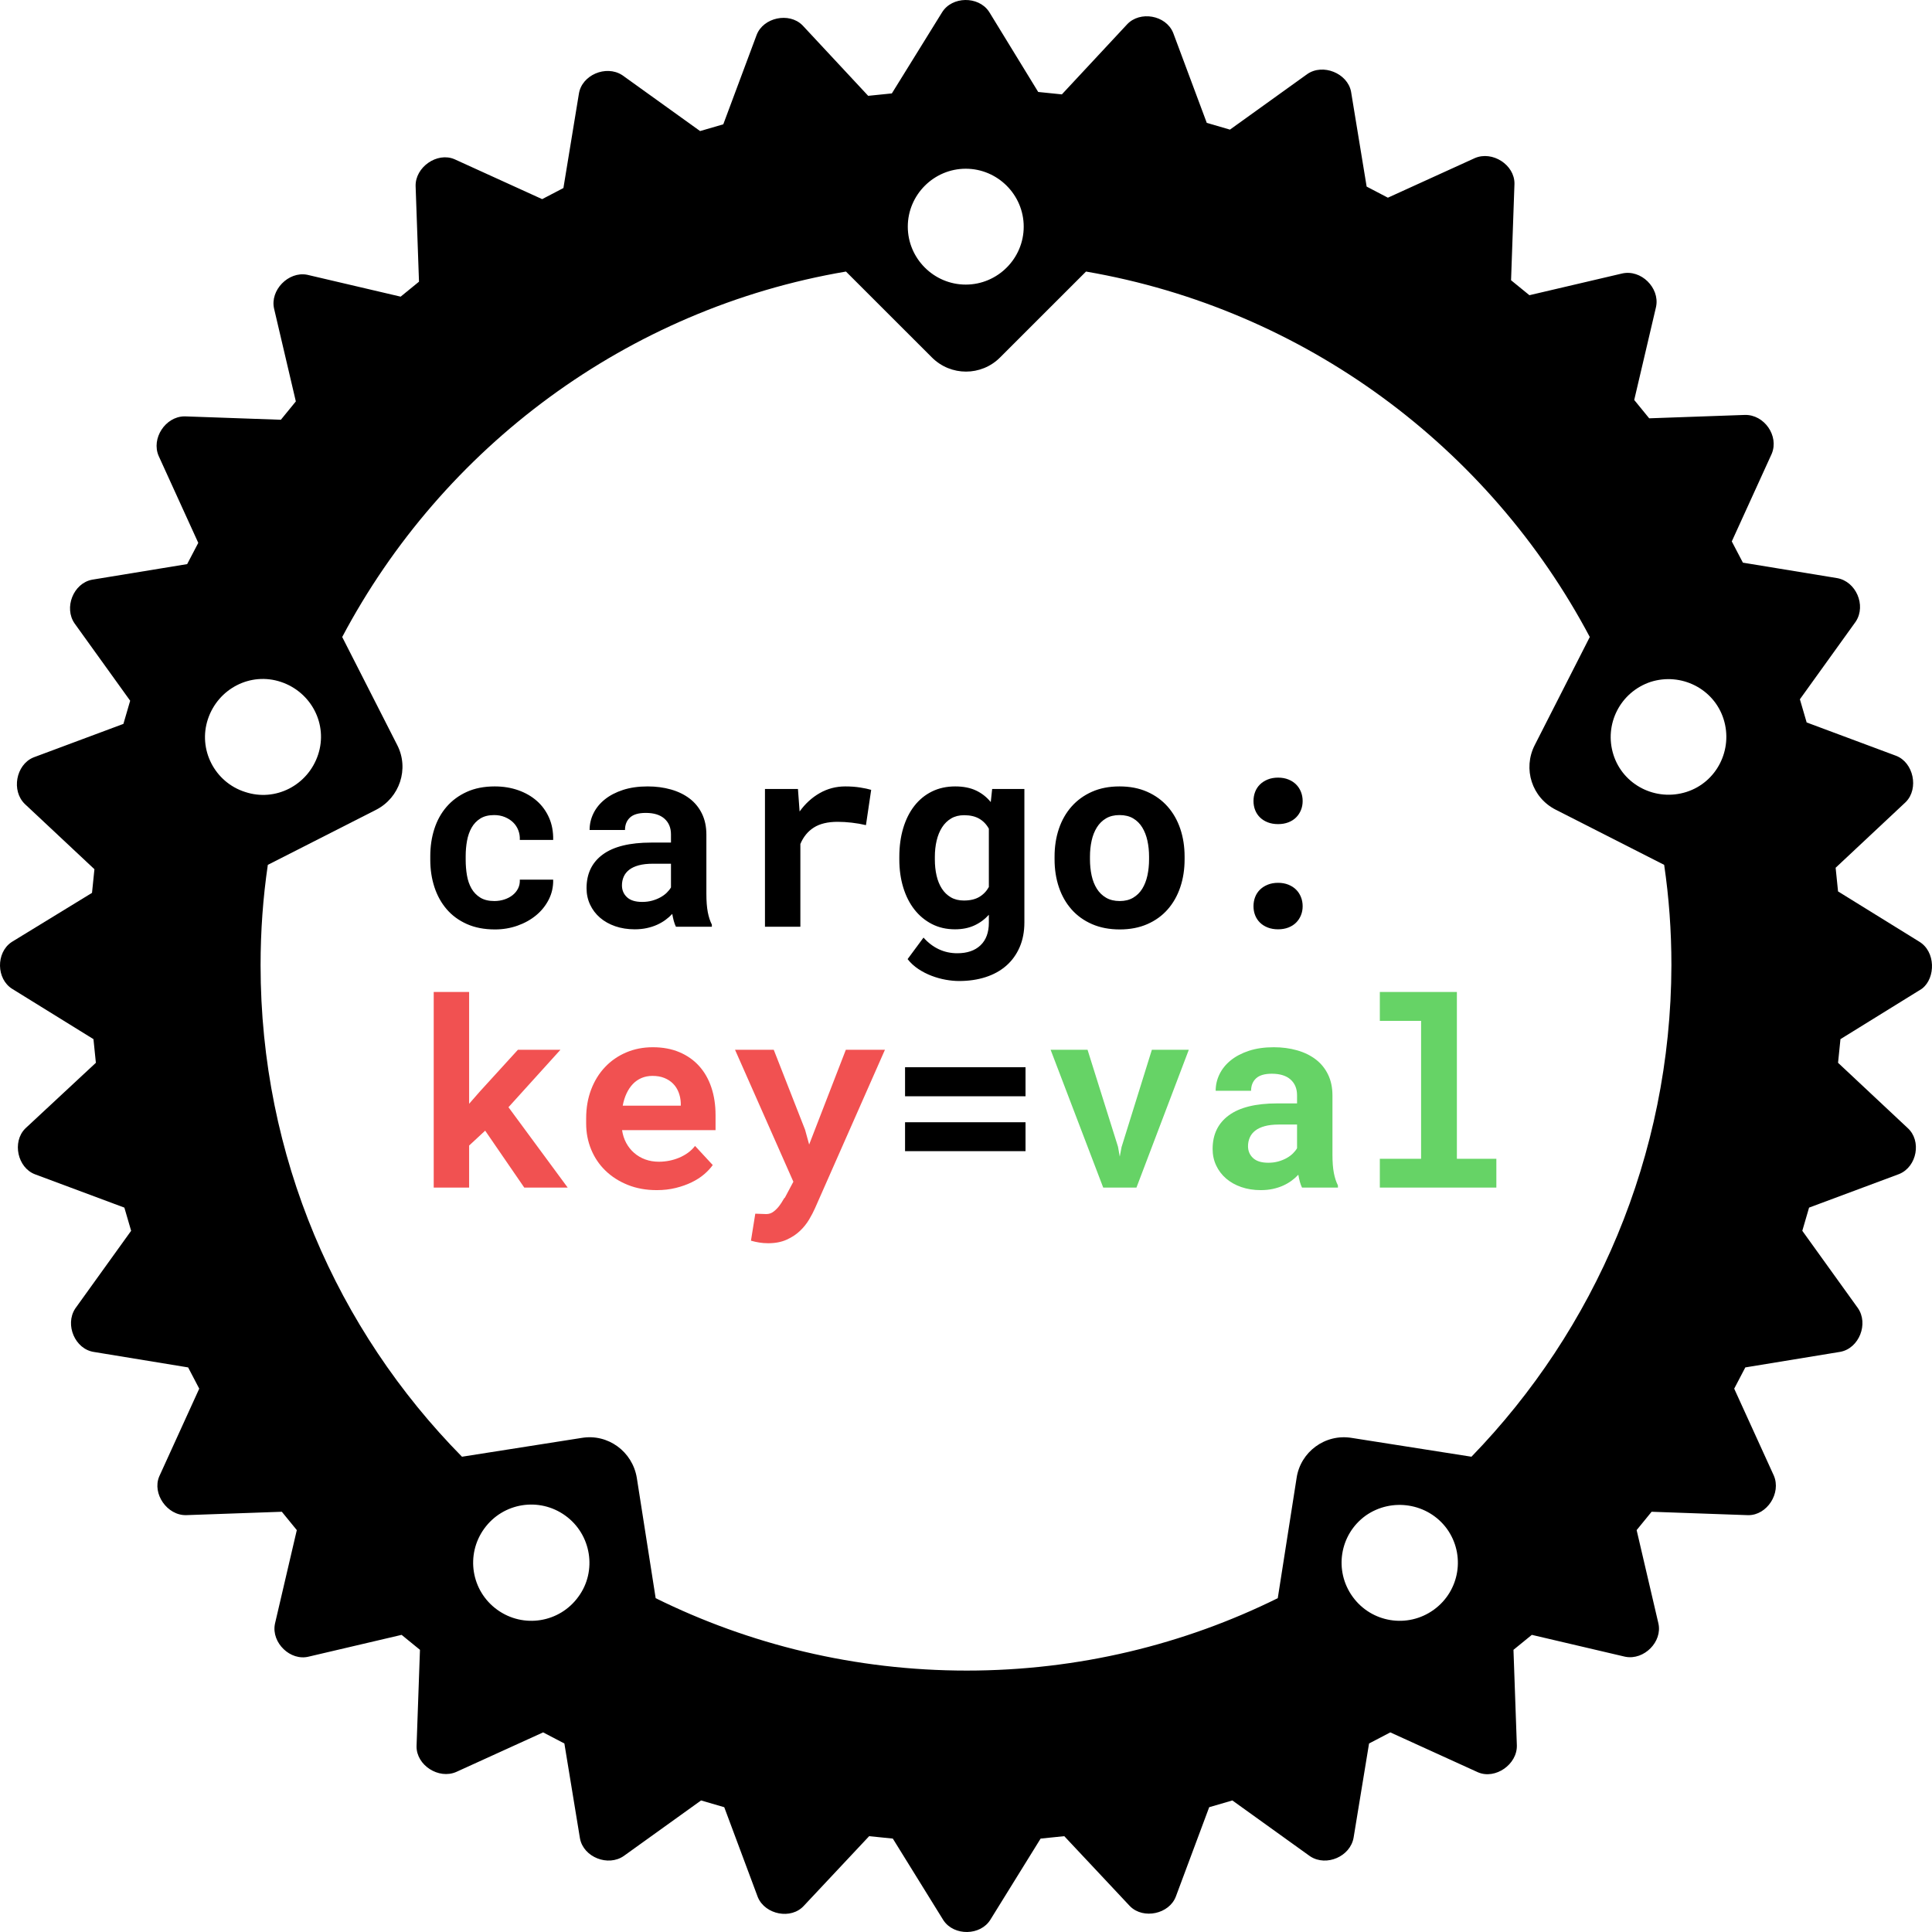
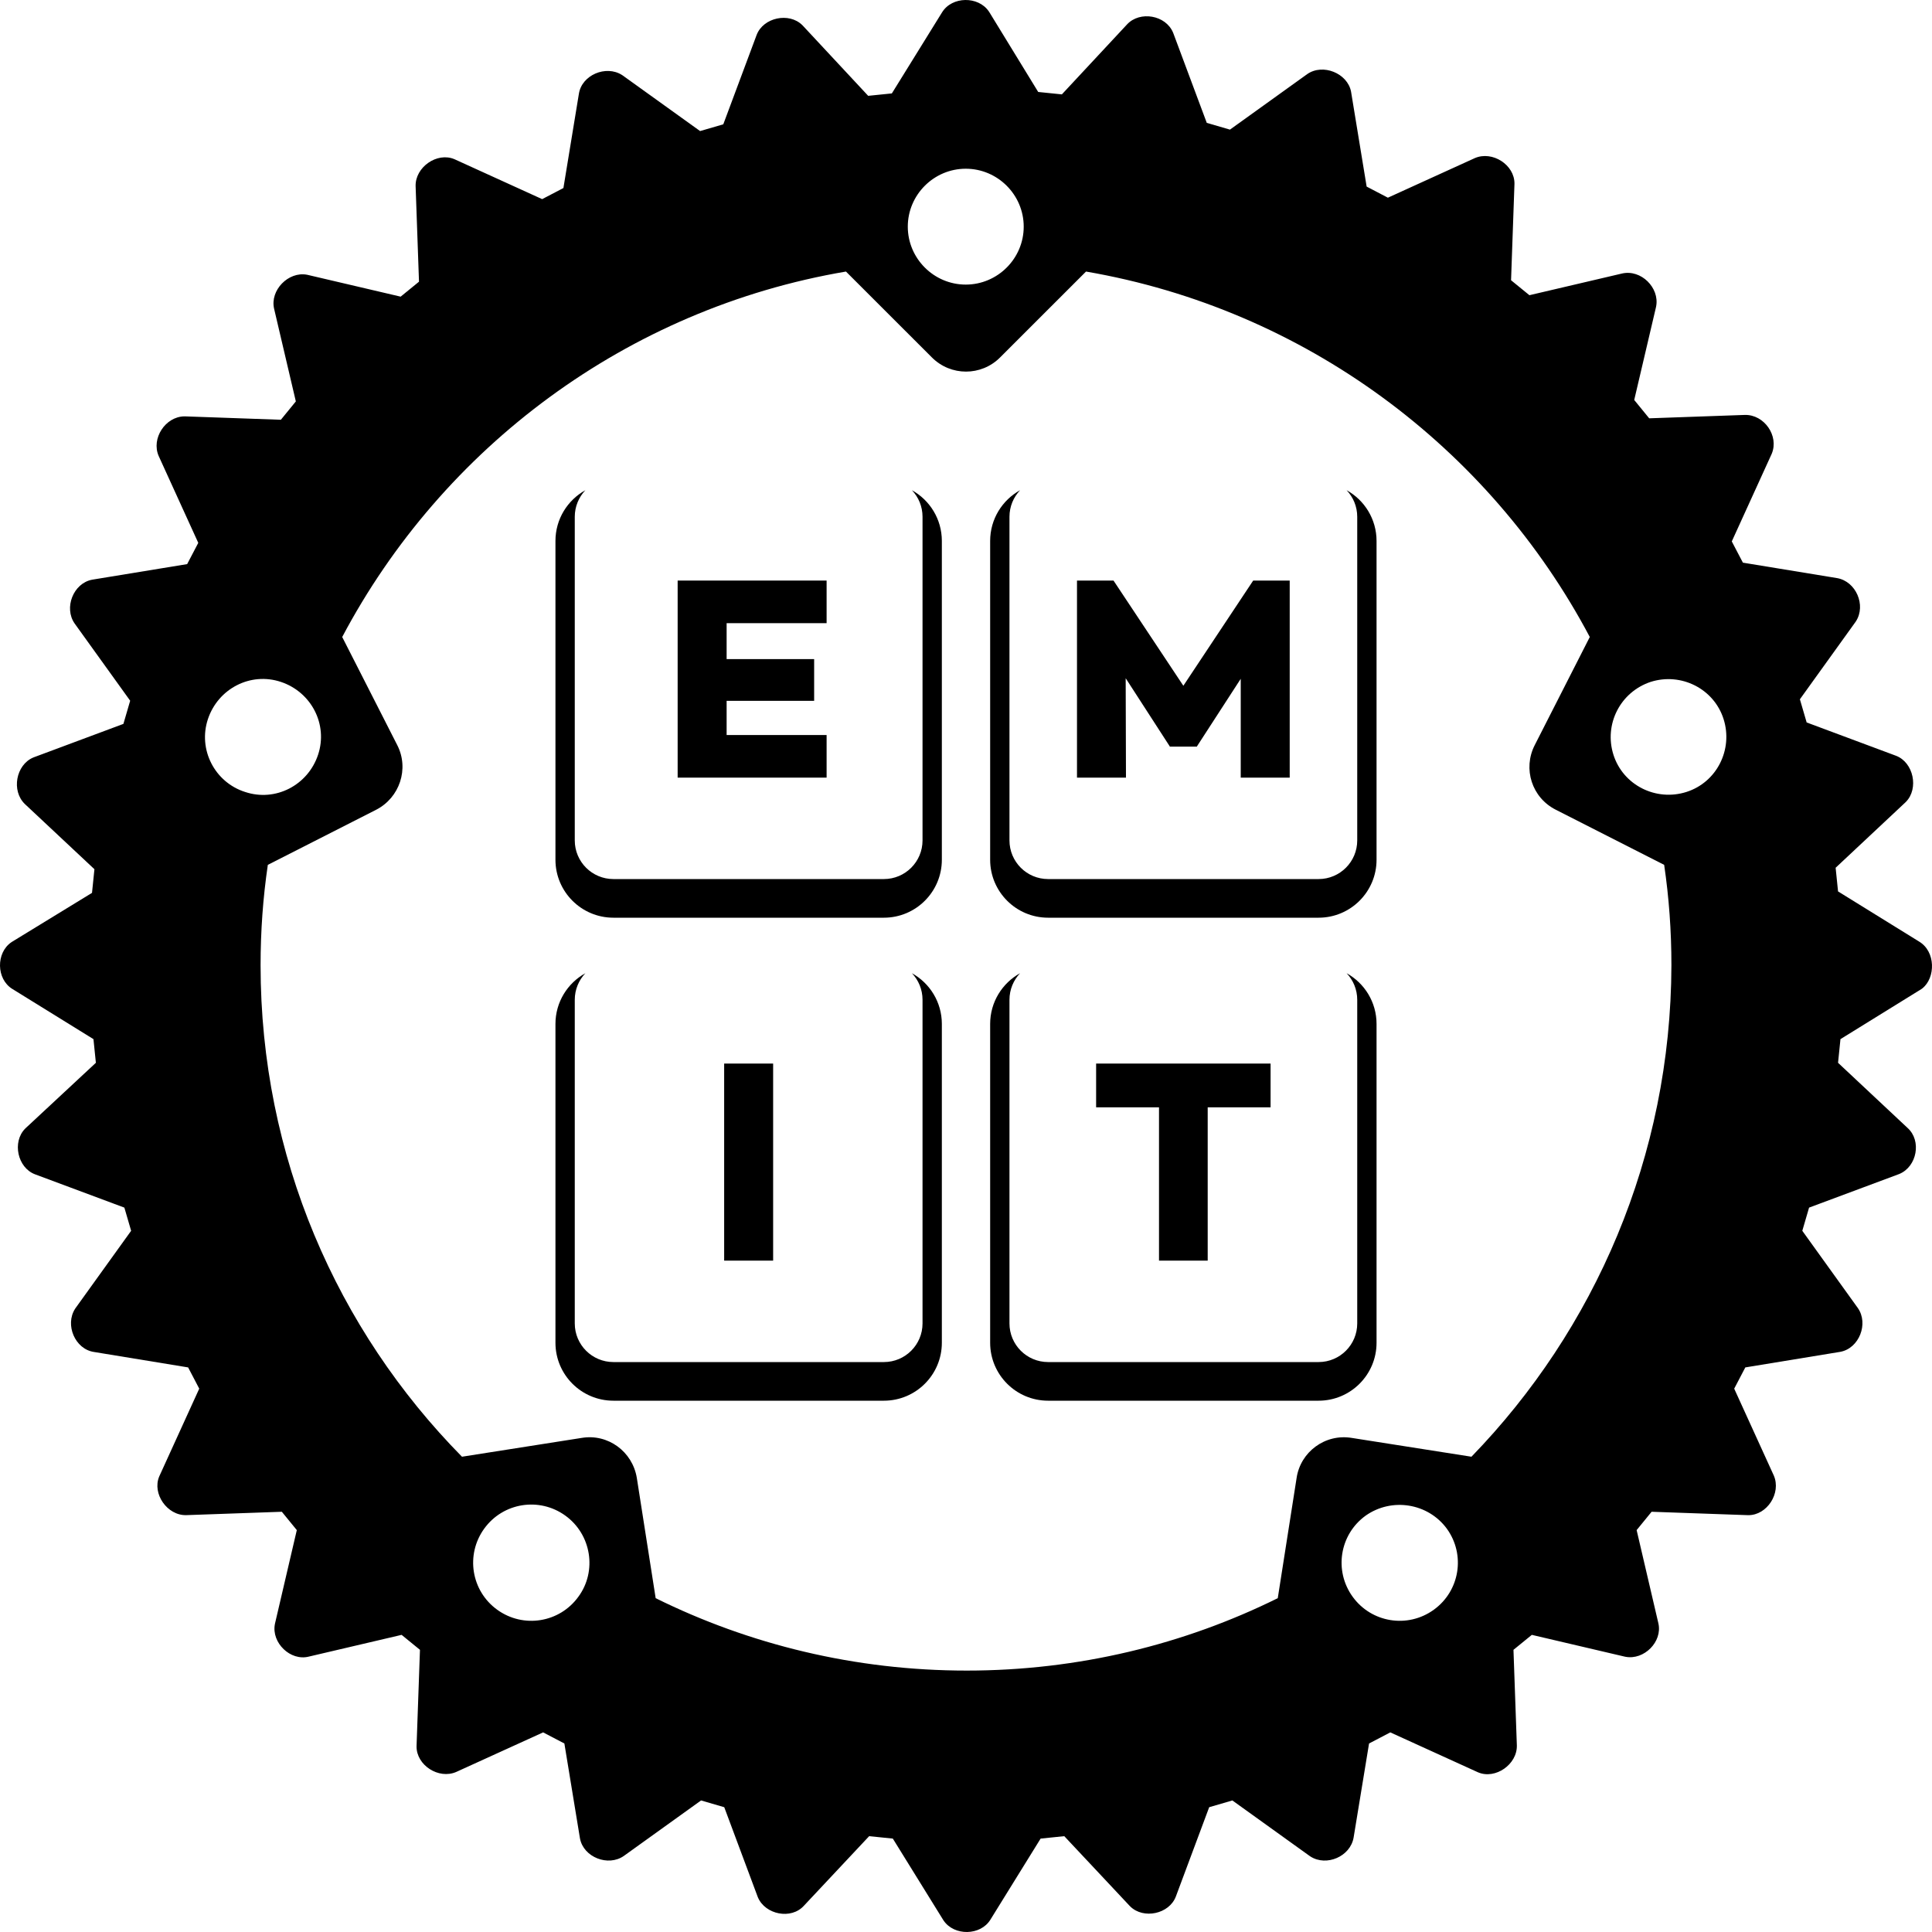
<svg xmlns="http://www.w3.org/2000/svg" width="400px" height="400px" viewBox="0 0 400 400" version="1.1">
  <g id="logo" stroke="none" stroke-width="1" fill="none" fill-rule="evenodd">
    <path d="M204.721,2.353 L204.849,2.549 L214.949,19.04 L219.849,19.54 L233.349,5.047 C236,2.202 241.35,3.113 242.868,6.742 L242.949,6.947 L249.849,25.437 L254.649,26.837 L270.648,15.342 C273.89,13.084 278.966,15.167 279.713,18.937 L279.748,19.14 L282.948,38.631 L287.348,40.93 L305.348,32.734 C308.984,31.162 313.586,34.127 313.554,38.025 L313.548,38.231 L312.848,58.021 L316.648,61.119 L335.848,56.622 C339.779,55.738 343.613,59.584 342.89,63.417 L342.848,63.618 L338.348,82.809 L341.448,86.607 L361.248,85.907 C365.277,85.809 368.341,90.248 366.832,93.911 L366.748,94.103 L358.548,112.094 L360.848,116.492 L380.348,119.69 C384.276,120.377 386.372,125.307 384.267,128.607 L384.148,128.786 L372.648,144.778 L374.048,149.575 L392.548,156.472 C396.18,157.846 397.307,163.266 394.602,166.017 L394.448,166.167 L380.048,179.66 L380.548,184.558 L397.348,194.953 C400.779,197.01 400.75,202.431 398.015,204.62 L397.848,204.748 L381.048,215.142 L380.548,220.04 L394.948,233.533 C397.893,236.183 396.886,241.53 393.252,243.048 L393.048,243.128 L374.548,250.025 L373.148,254.823 L384.648,270.815 C386.907,274.055 384.92,279.129 381.057,279.874 L380.848,279.91 L361.348,283.108 L359.048,287.506 L367.248,305.497 C368.82,309.132 365.853,313.731 361.954,313.699 L361.748,313.693 L341.948,312.994 L338.848,316.792 L343.348,336.082 C344.232,339.913 340.384,343.744 336.55,343.021 L336.348,342.979 L317.148,338.481 L313.348,341.579 L314.048,361.369 C314.146,365.298 309.609,368.455 306.035,366.95 L305.848,366.867 L287.848,358.671 L283.448,360.97 L280.248,380.46 C279.561,384.386 274.629,386.481 271.327,384.377 L271.148,384.258 L255.149,372.764 L250.349,374.163 L243.449,392.654 C242.074,396.285 236.747,397.41 233.999,394.707 L233.849,394.553 L220.349,380.16 L215.449,380.66 L205.049,397.451 C202.99,400.783 197.567,400.848 195.376,397.647 L195.249,397.451 L184.849,380.66 L179.949,380.16 L166.449,394.553 C163.798,397.497 158.448,396.394 156.929,392.853 L156.849,392.654 L149.949,374.163 L145.149,372.764 L129.149,384.258 C125.907,386.516 120.831,384.53 120.085,380.668 L120.049,380.46 L116.849,360.97 L112.449,358.671 L94.449,366.867 C90.813,368.438 86.211,365.473 86.243,361.575 L86.249,361.369 L86.949,341.579 L83.15,338.481 L63.95,342.979 C60.116,343.961 56.185,340.114 56.908,336.28 L56.95,336.082 L61.45,316.792 L58.35,312.994 L38.55,313.693 C34.619,313.791 31.46,309.256 32.966,305.684 L33.05,305.497 L41.25,287.506 L38.95,283.108 L19.45,279.91 C15.52,279.321 13.424,274.294 15.533,270.99 L15.65,270.815 L27.15,254.823 L25.75,250.025 L7.25,243.128 C3.617,241.755 2.491,236.43 5.196,233.683 L5.35,233.533 L19.85,220.04 L19.35,215.142 L2.55,204.748 C-0.783,202.69 -0.849,197.27 2.354,195.08 L2.55,194.953 L19.05,184.858 L19.55,179.96 L5.15,166.467 C2.303,163.719 3.311,158.37 6.851,156.852 L7.05,156.772 L25.55,149.875 L26.95,145.077 L15.45,129.085 C13.19,125.845 15.178,120.771 19.041,120.026 L19.25,119.99 L38.75,116.792 L41.05,112.394 L32.85,94.403 C31.277,90.768 34.244,86.265 38.144,86.206 L38.35,86.207 L58.15,86.907 L61.25,83.108 L56.75,63.918 C55.865,60.087 59.713,56.16 63.548,56.879 L63.75,56.922 L82.95,61.419 L86.749,58.321 L86.049,38.531 C85.951,34.602 90.489,31.445 94.062,32.95 L94.249,33.033 L112.249,41.229 L116.649,38.931 L119.849,19.44 C120.439,15.512 125.468,13.418 128.774,15.525 L128.949,15.642 L144.949,27.136 L149.749,25.737 L156.649,7.246 C158.024,3.615 163.35,2.49 166.099,5.193 L166.249,5.347 L179.749,19.84 L184.649,19.34 L195.049,2.549 C197.108,-0.783 202.531,-0.848 204.721,2.353 Z M224.849,56.222 L207.049,74.013 C203.149,77.911 196.849,77.911 192.949,74.013 L192.949,74.013 L175.149,56.222 C129.849,63.918 91.649,92.604 70.85,131.884 L70.85,131.884 L82.25,154.273 C84.75,159.17 82.75,165.167 77.85,167.666 L77.85,167.666 L55.45,179.06 C54.45,185.857 53.95,192.754 53.95,199.85 C53.95,239.43 69.75,275.312 95.649,301.599 L95.649,301.599 L120.449,297.701 C125.849,296.802 130.949,300.5 131.849,305.997 L131.849,305.997 L135.749,330.885 C155.149,340.48 177.049,345.877 200.149,345.877 C223.249,345.877 245.149,340.48 264.548,330.885 L264.548,330.885 L268.448,305.997 C269.248,300.6 274.348,296.802 279.848,297.701 L279.848,297.701 L304.648,301.599 C330.148,275.312 345.948,239.43 346.048,199.85 C346.048,192.754 345.548,185.857 344.548,179.06 L344.548,179.06 L322.148,167.666 C317.148,165.167 315.248,159.17 317.748,154.273 L317.748,154.273 L329.148,131.884 C308.348,92.604 270.148,64.018 224.849,56.222 L224.849,56.222 Z M100.249,316.492 C96.349,321.889 97.549,329.385 102.949,333.283 C108.349,337.181 115.849,335.982 119.749,330.585 C123.649,325.287 122.449,317.691 117.049,313.793 C111.649,309.895 104.149,311.094 100.249,316.492 Z M282.748,313.793 C277.348,317.691 276.148,325.187 280.048,330.585 C283.948,335.982 291.448,337.181 296.848,333.283 C302.248,329.385 303.448,321.889 299.548,316.492 C295.648,311.194 288.148,309.995 282.748,313.793 Z M43.05,148.876 C40.95,155.172 44.45,161.969 50.75,163.968 C57.05,166.067 63.75,162.569 65.85,156.272 C67.95,149.975 64.45,143.278 58.15,141.179 C51.85,139.08 45.15,142.579 43.05,148.876 Z M341.748,141.179 C335.448,143.278 332.048,149.975 334.048,156.272 C336.048,162.569 342.848,165.967 349.148,163.968 C355.448,161.969 358.848,155.172 356.848,148.876 C354.848,142.579 348.048,139.18 341.748,141.179 Z M199.949,34.933 C193.349,34.933 187.949,40.33 187.949,46.927 C187.949,53.523 193.349,58.921 199.949,58.921 C206.549,58.921 211.949,53.523 211.949,46.927 C211.949,40.33 206.549,34.933 199.949,34.933 Z" id="Cog" fill="#000000" fill-rule="nonzero" />
-     <g id="cargo:-key=val" transform="translate(89.08496, 161)" fill-rule="nonzero">
-       <path d="M13.263,25.55 C13.983,25.55 14.669,25.444 15.319,25.233 C15.97,25.022 16.541,24.724 17.033,24.337 C17.525,23.95 17.908,23.484 18.18,22.939 C18.453,22.395 18.571,21.788 18.536,21.12 L25.444,21.12 C25.479,22.597 25.176,23.968 24.535,25.233 C23.893,26.499 23.019,27.589 21.911,28.503 C20.804,29.417 19.516,30.133 18.048,30.652 C16.581,31.17 15.029,31.43 13.395,31.43 C11.18,31.43 9.237,31.056 7.567,30.309 C5.897,29.562 4.504,28.538 3.388,27.237 C2.272,25.937 1.428,24.412 0.857,22.663 C0.286,20.914 0,19.037 0,17.033 L0,16.242 C0,14.238 0.281,12.362 0.844,10.613 C1.406,8.864 2.25,7.339 3.375,6.038 C4.5,4.737 5.893,3.709 7.554,2.953 C9.215,2.197 11.145,1.819 13.342,1.819 C15.1,1.819 16.726,2.083 18.22,2.61 C19.714,3.138 21.001,3.88 22.083,4.838 C23.164,5.796 24.003,6.957 24.601,8.319 C25.198,9.681 25.479,11.206 25.444,12.894 L18.536,12.894 C18.571,12.19 18.466,11.522 18.22,10.89 C17.974,10.257 17.613,9.712 17.139,9.255 C16.664,8.798 16.093,8.433 15.425,8.161 C14.757,7.888 14.027,7.752 13.236,7.752 C12.076,7.752 11.118,7.989 10.362,8.464 C9.606,8.938 9.004,9.571 8.556,10.362 C8.108,11.153 7.792,12.059 7.607,13.078 C7.422,14.098 7.33,15.152 7.33,16.242 L7.33,17.033 C7.33,18.141 7.418,19.208 7.594,20.237 C7.77,21.265 8.082,22.17 8.53,22.953 C8.978,23.735 9.584,24.363 10.349,24.838 C11.114,25.313 12.085,25.55 13.263,25.55 Z M50.862,30.876 C50.687,30.524 50.537,30.12 50.414,29.663 C50.291,29.206 50.186,28.723 50.098,28.213 C49.693,28.652 49.228,29.065 48.7,29.452 C48.173,29.839 47.588,30.177 46.947,30.467 C46.305,30.757 45.598,30.986 44.824,31.153 C44.051,31.32 43.216,31.403 42.319,31.403 C40.86,31.403 39.52,31.192 38.298,30.771 C37.077,30.349 36.026,29.76 35.147,29.004 C34.269,28.248 33.583,27.347 33.091,26.301 C32.599,25.255 32.353,24.117 32.353,22.887 C32.353,19.881 33.473,17.556 35.714,15.913 C37.956,14.269 41.3,13.447 45.747,13.447 L49.834,13.447 L49.834,11.76 C49.834,10.389 49.386,9.303 48.489,8.503 C47.593,7.704 46.301,7.304 44.613,7.304 C43.119,7.304 42.029,7.625 41.344,8.266 C40.658,8.908 40.315,9.765 40.315,10.837 L32.985,10.837 C32.985,9.624 33.253,8.473 33.79,7.383 C34.326,6.293 35.108,5.335 36.136,4.509 C37.165,3.683 38.421,3.028 39.907,2.544 C41.392,2.061 43.093,1.819 45.009,1.819 C46.731,1.819 48.335,2.03 49.821,2.452 C51.306,2.874 52.594,3.498 53.684,4.324 C54.773,5.15 55.626,6.192 56.241,7.449 C56.856,8.706 57.164,10.16 57.164,11.812 L57.164,24.047 C57.164,25.576 57.261,26.842 57.454,27.844 C57.647,28.846 57.929,29.707 58.298,30.428 L58.298,30.876 L50.862,30.876 Z M43.875,25.734 C44.613,25.734 45.299,25.646 45.932,25.471 C46.564,25.295 47.136,25.066 47.646,24.785 C48.155,24.504 48.595,24.183 48.964,23.823 C49.333,23.462 49.623,23.098 49.834,22.729 L49.834,17.824 L46.09,17.824 C44.947,17.824 43.972,17.934 43.163,18.154 C42.354,18.374 41.695,18.681 41.186,19.077 C40.676,19.472 40.298,19.947 40.052,20.5 C39.806,21.054 39.683,21.656 39.683,22.307 C39.683,23.291 40.03,24.108 40.724,24.759 C41.418,25.409 42.469,25.734 43.875,25.734 Z M85.931,1.819 C87.038,1.819 88.062,1.894 89.002,2.043 C89.943,2.193 90.703,2.355 91.283,2.531 L90.202,9.835 C89.235,9.606 88.247,9.435 87.236,9.321 C86.225,9.207 85.263,9.149 84.349,9.149 C82.292,9.149 80.644,9.545 79.405,10.336 C78.166,11.127 77.238,12.261 76.623,13.737 L76.623,30.876 L69.293,30.876 L69.293,2.347 L76.122,2.347 L76.465,7.014 C77.625,5.396 79.014,4.126 80.631,3.204 C82.248,2.281 84.015,1.819 85.931,1.819 Z M97.11,16.4 C97.11,14.238 97.378,12.261 97.915,10.468 C98.451,8.675 99.22,7.137 100.222,5.854 C101.224,4.57 102.437,3.577 103.86,2.874 C105.284,2.171 106.893,1.819 108.686,1.819 C110.355,1.819 111.788,2.101 112.983,2.663 C114.179,3.226 115.198,4.025 116.042,5.062 L116.332,2.347 L123.003,2.347 L123.003,29.953 C123.003,31.887 122.673,33.609 122.014,35.121 C121.355,36.633 120.432,37.907 119.246,38.944 C118.059,39.981 116.635,40.768 114.974,41.304 C113.313,41.84 111.48,42.108 109.477,42.108 C108.615,42.108 107.692,42.021 106.708,41.845 C105.724,41.669 104.748,41.396 103.781,41.027 C102.814,40.658 101.9,40.188 101.039,39.617 C100.178,39.045 99.439,38.364 98.824,37.573 L102.12,33.117 C103.052,34.172 104.106,34.976 105.284,35.53 C106.462,36.083 107.736,36.36 109.107,36.36 C111.164,36.36 112.768,35.811 113.919,34.712 C115.071,33.614 115.646,32.054 115.646,30.032 L115.646,28.397 C114.785,29.347 113.779,30.085 112.627,30.612 C111.476,31.14 110.145,31.403 108.633,31.403 C106.857,31.403 105.262,31.039 103.847,30.309 C102.432,29.58 101.224,28.573 100.222,27.29 C99.22,26.007 98.451,24.482 97.915,22.715 C97.378,20.949 97.11,19.028 97.11,16.954 L97.11,16.4 Z M104.467,16.954 C104.467,18.149 104.585,19.261 104.823,20.29 C105.06,21.318 105.425,22.214 105.917,22.979 C106.409,23.744 107.033,24.346 107.789,24.785 C108.545,25.225 109.441,25.444 110.479,25.444 C111.762,25.444 112.821,25.198 113.656,24.706 C114.491,24.214 115.154,23.528 115.646,22.649 L115.646,10.573 C115.154,9.677 114.491,8.987 113.656,8.503 C112.821,8.02 111.779,7.778 110.531,7.778 C109.494,7.778 108.598,8.002 107.842,8.451 C107.086,8.899 106.458,9.514 105.957,10.296 C105.456,11.079 105.082,11.993 104.836,13.039 C104.59,14.084 104.467,15.205 104.467,16.4 L104.467,16.954 Z M129.252,16.348 C129.252,14.273 129.551,12.353 130.148,10.586 C130.746,8.82 131.621,7.286 132.772,5.985 C133.923,4.685 135.33,3.665 136.991,2.927 C138.652,2.188 140.555,1.819 142.699,1.819 C144.844,1.819 146.751,2.188 148.421,2.927 C150.091,3.665 151.501,4.685 152.653,5.985 C153.804,7.286 154.679,8.82 155.276,10.586 C155.874,12.353 156.173,14.273 156.173,16.348 L156.173,16.901 C156.173,18.993 155.874,20.922 155.276,22.689 C154.679,24.456 153.809,25.989 152.666,27.29 C151.523,28.591 150.117,29.606 148.447,30.335 C146.777,31.065 144.879,31.43 142.752,31.43 C140.607,31.43 138.696,31.065 137.017,30.335 C135.338,29.606 133.923,28.591 132.772,27.29 C131.621,25.989 130.746,24.456 130.148,22.689 C129.551,20.922 129.252,18.993 129.252,16.901 L129.252,16.348 Z M136.582,16.901 C136.582,18.097 136.696,19.217 136.925,20.263 C137.153,21.309 137.514,22.223 138.006,23.005 C138.498,23.788 139.135,24.407 139.917,24.864 C140.7,25.321 141.645,25.55 142.752,25.55 C143.824,25.55 144.747,25.321 145.521,24.864 C146.294,24.407 146.922,23.788 147.406,23.005 C147.889,22.223 148.245,21.309 148.474,20.263 C148.702,19.217 148.816,18.097 148.816,16.901 L148.816,16.348 C148.816,15.187 148.702,14.089 148.474,13.052 C148.245,12.015 147.889,11.101 147.406,10.31 C146.922,9.519 146.294,8.895 145.521,8.438 C144.747,7.98 143.807,7.752 142.699,7.752 C141.609,7.752 140.678,7.98 139.904,8.438 C139.131,8.895 138.498,9.519 138.006,10.31 C137.514,11.101 137.153,12.015 136.925,13.052 C136.696,14.089 136.582,15.187 136.582,16.348 L136.582,16.901 Z M170.438,26.631 C170.438,25.945 170.552,25.308 170.78,24.719 C171.009,24.13 171.343,23.621 171.782,23.19 C172.222,22.759 172.758,22.417 173.391,22.162 C174.023,21.907 174.735,21.779 175.526,21.779 C176.317,21.779 177.029,21.907 177.662,22.162 C178.295,22.417 178.827,22.759 179.257,23.19 C179.688,23.621 180.022,24.13 180.259,24.719 C180.497,25.308 180.615,25.945 180.615,26.631 C180.615,27.299 180.497,27.923 180.259,28.503 C180.022,29.083 179.688,29.588 179.257,30.019 C178.827,30.45 178.295,30.788 177.662,31.034 C177.029,31.28 176.317,31.403 175.526,31.403 C174.735,31.403 174.023,31.28 173.391,31.034 C172.758,30.788 172.222,30.45 171.782,30.019 C171.343,29.588 171.009,29.083 170.78,28.503 C170.552,27.923 170.438,27.299 170.438,26.631 Z M170.438,4.852 C170.438,4.166 170.552,3.529 170.78,2.94 C171.009,2.351 171.343,1.841 171.782,1.411 C172.222,0.98 172.758,0.637 173.391,0.382 C174.023,0.127 174.735,0 175.526,0 C176.317,0 177.029,0.127 177.662,0.382 C178.295,0.637 178.827,0.98 179.257,1.411 C179.688,1.841 180.022,2.351 180.259,2.94 C180.497,3.529 180.615,4.166 180.615,4.852 C180.615,5.52 180.497,6.144 180.259,6.724 C180.022,7.304 179.688,7.809 179.257,8.24 C178.827,8.67 178.295,9.009 177.662,9.255 C177.029,9.501 176.317,9.624 175.526,9.624 C174.735,9.624 174.023,9.501 173.391,9.255 C172.758,9.009 172.222,8.67 171.782,8.24 C171.343,7.809 171.009,7.304 170.78,6.724 C170.552,6.144 170.438,5.52 170.438,4.852 Z" id="cargo:" fill="#000000" />
-       <path d="M11.364,73.09 L8.042,76.175 L8.042,84.876 L0.712,84.876 L0.712,44.376 L8.042,44.376 L8.042,67.526 L10.257,64.995 L18.141,56.347 L26.947,56.347 L16.189,68.238 L28.45,84.876 L19.459,84.876 L11.364,73.09 Z M46.881,85.403 C44.684,85.403 42.688,85.043 40.896,84.322 C39.103,83.602 37.564,82.622 36.281,81.382 C34.998,80.143 34.009,78.684 33.315,77.005 C32.621,75.327 32.273,73.529 32.273,71.613 L32.273,70.559 C32.273,68.379 32.616,66.388 33.302,64.586 C33.987,62.785 34.945,61.233 36.176,59.933 C37.406,58.632 38.865,57.621 40.553,56.9 C42.24,56.18 44.077,55.819 46.063,55.819 C48.12,55.819 49.953,56.158 51.561,56.834 C53.169,57.511 54.532,58.465 55.648,59.695 C56.764,60.926 57.612,62.407 58.192,64.138 C58.772,65.87 59.062,67.781 59.062,69.873 L59.062,72.984 L39.709,72.984 C39.85,73.951 40.135,74.834 40.566,75.634 C40.997,76.434 41.546,77.124 42.214,77.704 C42.882,78.284 43.646,78.732 44.508,79.049 C45.369,79.365 46.31,79.523 47.329,79.523 C48.05,79.523 48.766,79.453 49.478,79.312 C50.19,79.172 50.871,78.965 51.521,78.693 C52.172,78.42 52.778,78.082 53.341,77.678 C53.903,77.273 54.396,76.799 54.817,76.254 L58.482,80.209 C58.025,80.859 57.432,81.497 56.703,82.121 C55.973,82.745 55.112,83.298 54.119,83.782 C53.125,84.265 52.022,84.656 50.81,84.955 C49.597,85.254 48.287,85.403 46.881,85.403 Z M46.011,61.752 C45.185,61.752 44.429,61.897 43.743,62.187 C43.058,62.477 42.456,62.895 41.937,63.439 C41.418,63.984 40.983,64.635 40.632,65.391 C40.28,66.146 40.017,66.99 39.841,67.922 L51.864,67.922 L51.864,67.342 C51.829,66.568 51.68,65.839 51.416,65.153 C51.152,64.468 50.774,63.875 50.282,63.374 C49.79,62.873 49.188,62.477 48.476,62.187 C47.764,61.897 46.942,61.752 46.011,61.752 Z M77.599,72.905 L78.442,75.964 L86.036,56.347 L94.131,56.347 L79.655,89.147 C79.339,89.868 78.93,90.65 78.429,91.494 C77.928,92.338 77.3,93.12 76.544,93.841 C75.788,94.562 74.87,95.168 73.789,95.66 C72.708,96.152 71.429,96.398 69.952,96.398 C69.601,96.398 69.275,96.385 68.977,96.359 C68.678,96.333 68.388,96.297 68.106,96.253 C67.825,96.209 67.548,96.157 67.276,96.095 C67.003,96.034 66.709,95.959 66.393,95.871 L67.289,90.281 C67.588,90.281 67.97,90.294 68.436,90.321 C68.902,90.347 69.275,90.36 69.557,90.36 C70.137,90.36 70.651,90.185 71.099,89.833 C71.547,89.481 71.93,89.095 72.246,88.673 C72.563,88.251 72.817,87.864 73.011,87.513 C73.204,87.161 73.336,86.985 73.406,86.985 L75.173,83.663 L63.097,56.347 L71.112,56.347 L77.599,72.905 Z" id="key" fill="#F15151" />
-       <path d="M123.24,65.971 L98.297,65.971 L98.297,59.959 L123.24,59.959 L123.24,65.971 Z M123.24,77.335 L98.297,77.335 L98.297,71.35 L123.24,71.35 L123.24,77.335 Z" id="=" fill="#000000" />
-       <path d="M142.383,76.412 L142.752,78.469 L143.121,76.491 L149.396,56.347 L157.043,56.347 L146.206,84.876 L139.324,84.876 L128.435,56.347 L136.081,56.347 L142.383,76.412 Z M180.483,84.876 C180.308,84.524 180.158,84.12 180.035,83.663 C179.912,83.206 179.807,82.723 179.719,82.213 C179.314,82.652 178.849,83.065 178.321,83.452 C177.794,83.839 177.209,84.177 176.568,84.467 C175.926,84.757 175.219,84.986 174.445,85.153 C173.672,85.32 172.837,85.403 171.94,85.403 C170.481,85.403 169.141,85.192 167.919,84.771 C166.698,84.349 165.647,83.76 164.769,83.004 C163.89,82.248 163.204,81.347 162.712,80.301 C162.22,79.255 161.974,78.117 161.974,76.887 C161.974,73.881 163.094,71.556 165.335,69.913 C167.577,68.269 170.921,67.447 175.368,67.447 L179.455,67.447 L179.455,65.76 C179.455,64.389 179.007,63.303 178.11,62.503 C177.214,61.704 175.922,61.304 174.234,61.304 C172.74,61.304 171.65,61.625 170.965,62.266 C170.279,62.908 169.937,63.765 169.937,64.837 L162.606,64.837 C162.606,63.624 162.875,62.473 163.411,61.383 C163.947,60.293 164.729,59.335 165.757,58.509 C166.786,57.683 168.042,57.028 169.528,56.544 C171.013,56.061 172.714,55.819 174.63,55.819 C176.353,55.819 177.957,56.03 179.442,56.452 C180.927,56.874 182.215,57.498 183.305,58.324 C184.395,59.15 185.247,60.192 185.862,61.449 C186.478,62.706 186.785,64.16 186.785,65.812 L186.785,78.047 C186.785,79.576 186.882,80.842 187.075,81.844 C187.269,82.846 187.55,83.707 187.919,84.428 L187.919,84.876 L180.483,84.876 Z M173.496,79.734 C174.234,79.734 174.92,79.646 175.553,79.471 C176.186,79.295 176.757,79.066 177.267,78.785 C177.776,78.504 178.216,78.183 178.585,77.823 C178.954,77.462 179.244,77.098 179.455,76.729 L179.455,71.824 L175.711,71.824 C174.568,71.824 173.593,71.934 172.784,72.154 C171.976,72.374 171.316,72.681 170.807,73.077 C170.297,73.472 169.919,73.947 169.673,74.5 C169.427,75.054 169.304,75.656 169.304,76.307 C169.304,77.291 169.651,78.108 170.345,78.759 C171.04,79.409 172.09,79.734 173.496,79.734 Z M196.594,44.376 L212.546,44.376 L212.546,78.917 L220.72,78.917 L220.72,84.876 L196.594,84.876 L196.594,78.917 L205.137,78.917 L205.137,50.361 L196.594,50.361 L196.594,44.376 Z" id="val" fill="#66D366" />
+     <g id="Keys" transform="translate(115, 101)" fill="#000000">
+       <g id="e">
+         <path d="M80,11 L80,77 C80,83.627 74.627,89 68,89 L12,89 C5.373,89 0,83.627 0,77 L0,11 C0,6.478 2.501,2.541 6.195,0.495 C4.835,1.929 4,3.867 4,6 L4,73 C4,77.418 7.582,81 12,81 L68,81 C72.418,81 76,77.418 76,73 L76,6 C76,3.867 75.165,1.929 73.805,0.495 C77.499,2.541 80,6.478 80,11 Z" id="Path" />
+         <polygon id="E" fill-rule="nonzero" points="35.44 28.02 35.44 35.46 53.56 35.46 53.56 44.1 35.44 44.1 35.44 51.18 56.14 51.18 56.14 60 25.3 60 25.3 19.2 56.14 19.2 56.14 28.02" />
+       </g>
+       <g id="m" transform="translate(90, 0)">
+         <path d="M80,11 L80,77 C80,83.627 74.627,89 68,89 L12,89 C5.373,89 0,83.627 0,77 L0,11 C0,6.478 2.501,2.541 6.195,0.495 C4.835,1.929 4,3.867 4,6 L4,73 C4,77.418 7.582,81 12,81 L68,81 C72.418,81 76,77.418 76,73 L76,6 C76,3.867 75.165,1.929 73.805,0.495 C77.499,2.541 80,6.478 80,11 Z" id="Path" />
+         <polygon id="M" fill-rule="nonzero" points="62.02 19.2 62.02 60 51.88 60 51.88 39.54 42.82 53.52 42.82 53.58 37.18 53.58 37.18 53.52 28.06 39.42 28.12 60 17.98 60 17.98 19.2 25.54 19.2 40 40.98 54.46 19.2" />
+       </g>
+       <g id="i" transform="translate(0, 100)">
+         <path d="M80,11 L80,77 C80,83.627 74.627,89 68,89 L12,89 C5.373,89 0,83.627 0,77 L0,11 C0,6.478 2.501,2.541 6.195,0.495 C4.835,1.929 4,3.867 4,6 L4,73 C4,77.418 7.582,81 12,81 L68,81 C72.418,81 76,77.418 76,73 L76,6 C76,3.867 75.165,1.929 73.805,0.495 C77.499,2.541 80,6.478 80,11 Z" id="Path" />
+         <polygon id="I" fill-rule="nonzero" points="45.07 19.2 45.07 60 34.93 60 34.93 19.2" />
+       </g>
+       <g id="t" transform="translate(90, 100)">
+         <path d="M80,11 L80,77 C80,83.627 74.627,89 68,89 L12,89 C5.373,89 0,83.627 0,77 L0,11 C0,6.478 2.501,2.541 6.195,0.495 C4.835,1.929 4,3.867 4,6 L4,73 C4,77.418 7.582,81 12,81 L68,81 C72.418,81 76,77.418 76,73 L76,6 C76,3.867 75.165,1.929 73.805,0.495 C77.499,2.541 80,6.478 80,11 Z" id="Path" />
+         <polygon id="T" fill-rule="nonzero" points="58.06 28.26 45.04 28.26 45.04 60 34.96 60 34.96 28.26 21.94 28.26 21.94 19.2 58.06 19.2" />
+       </g>
    </g>
  </g>
</svg>
